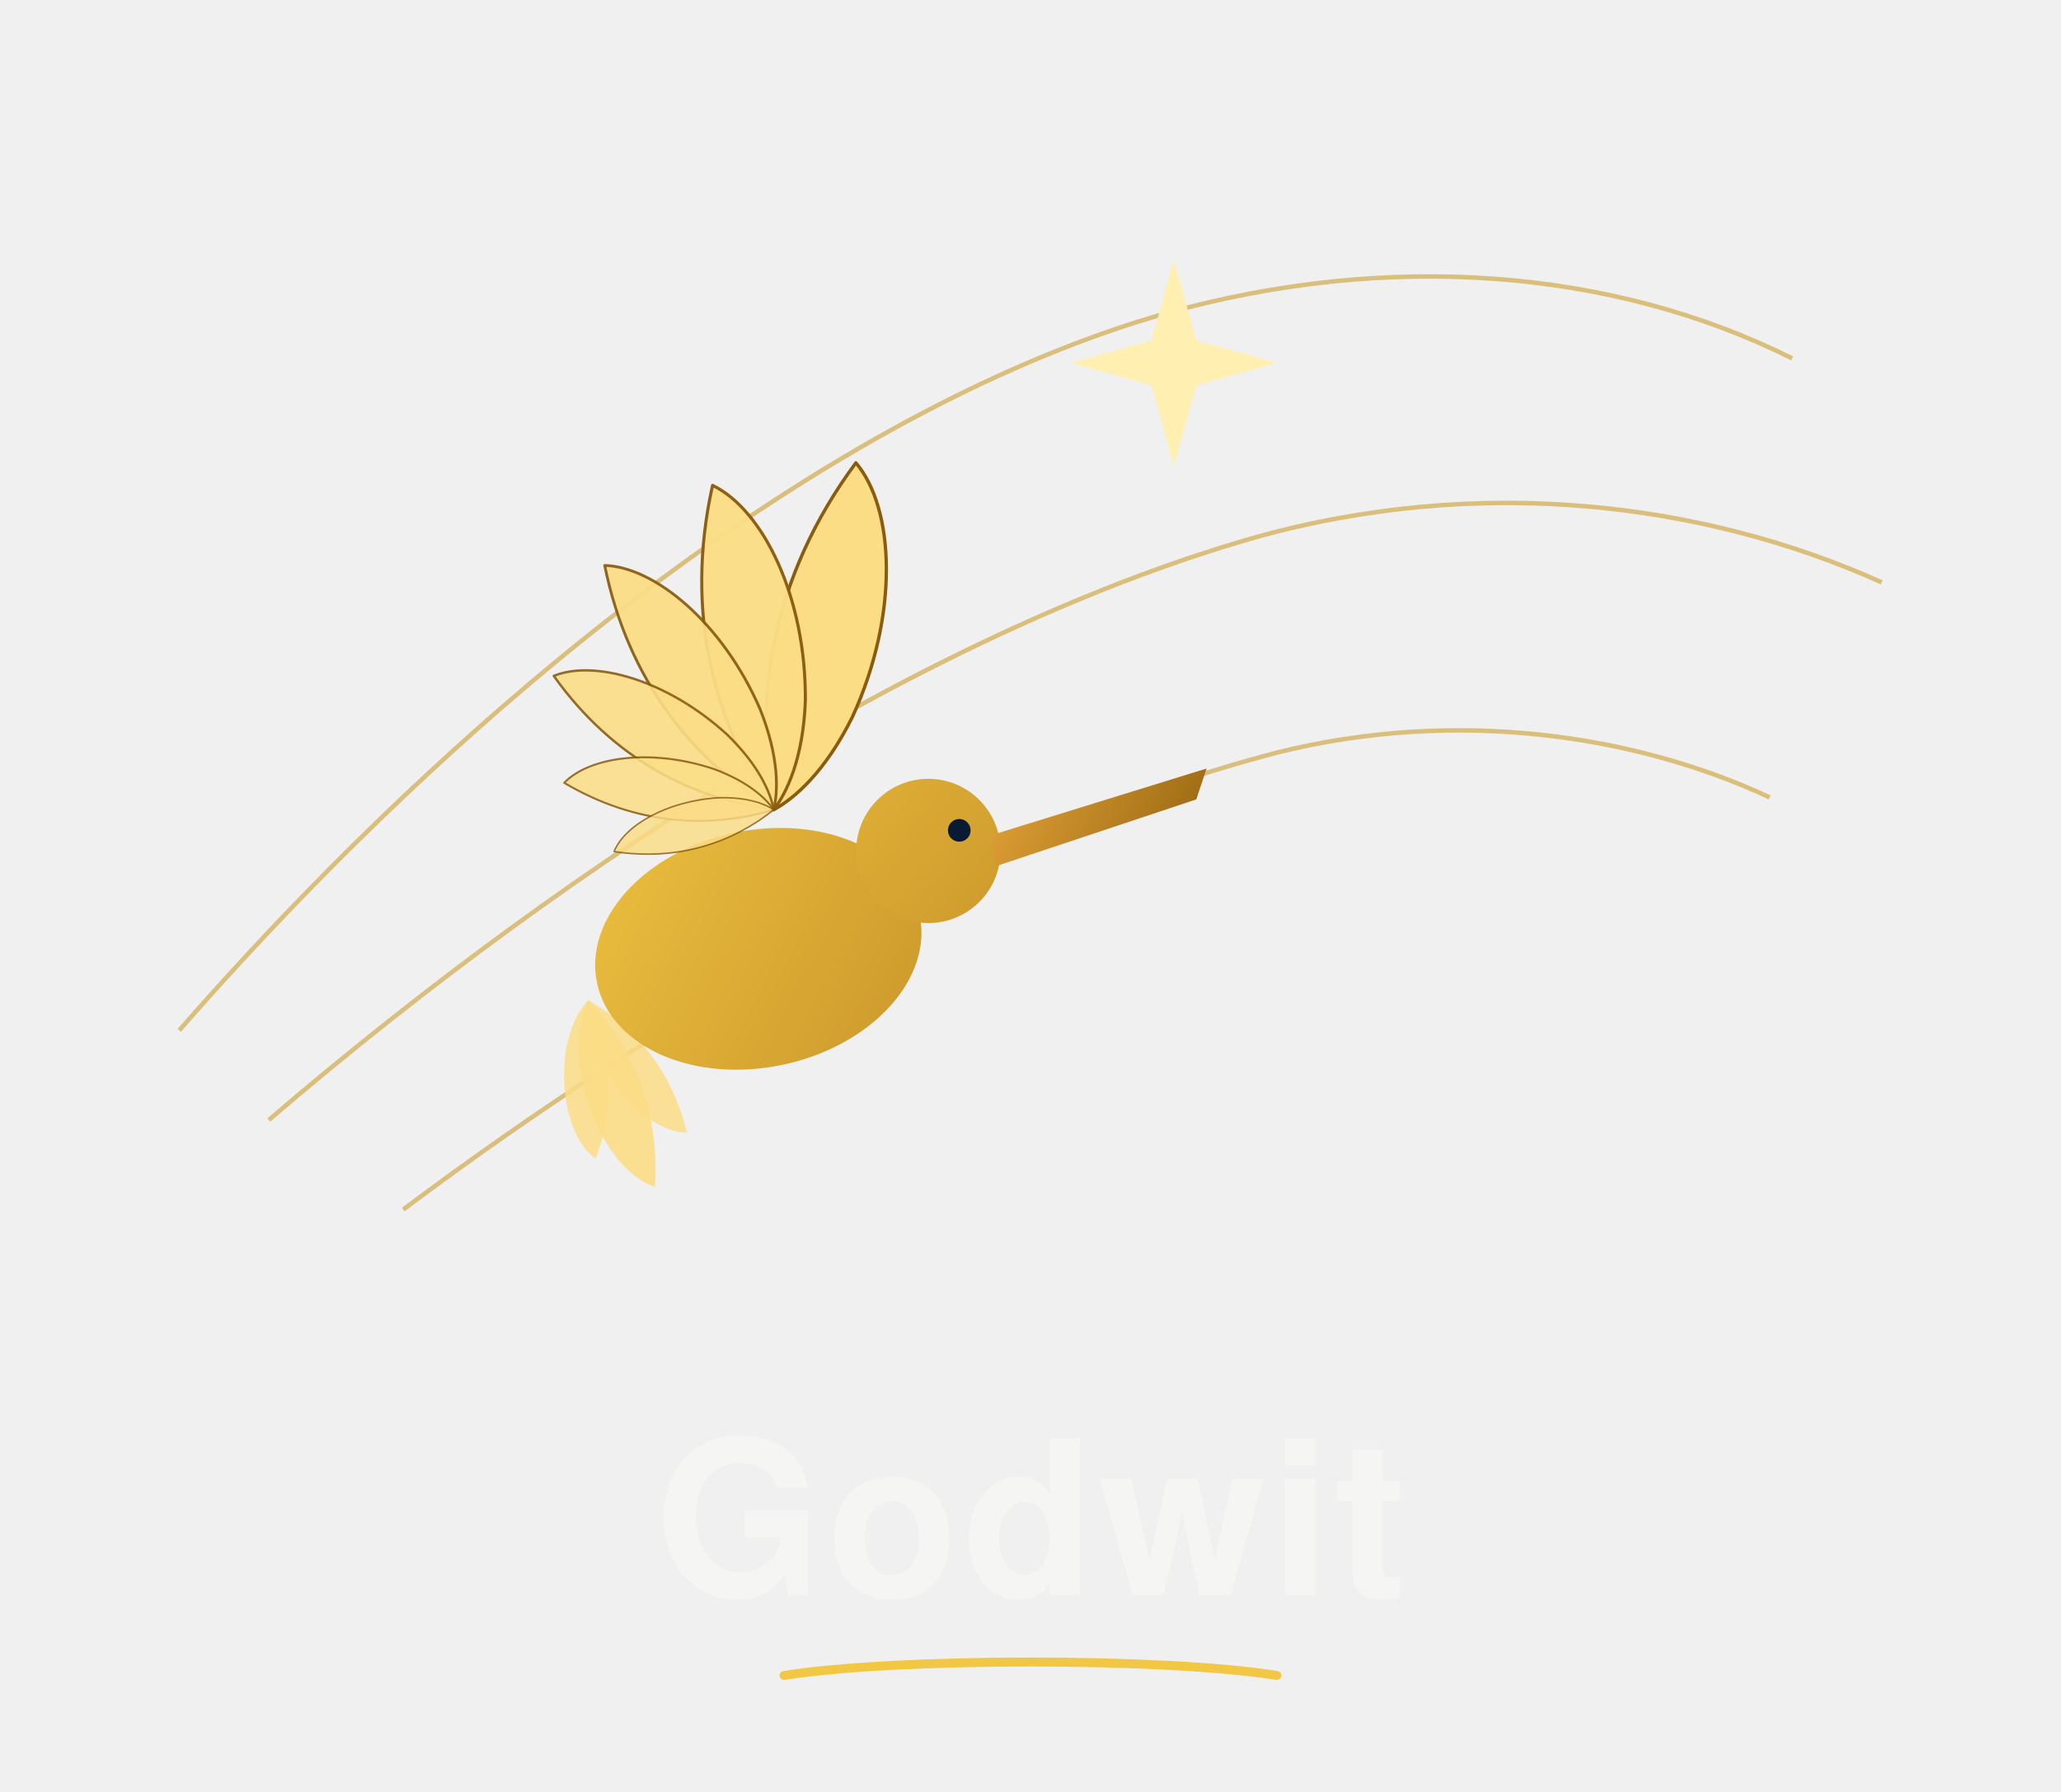
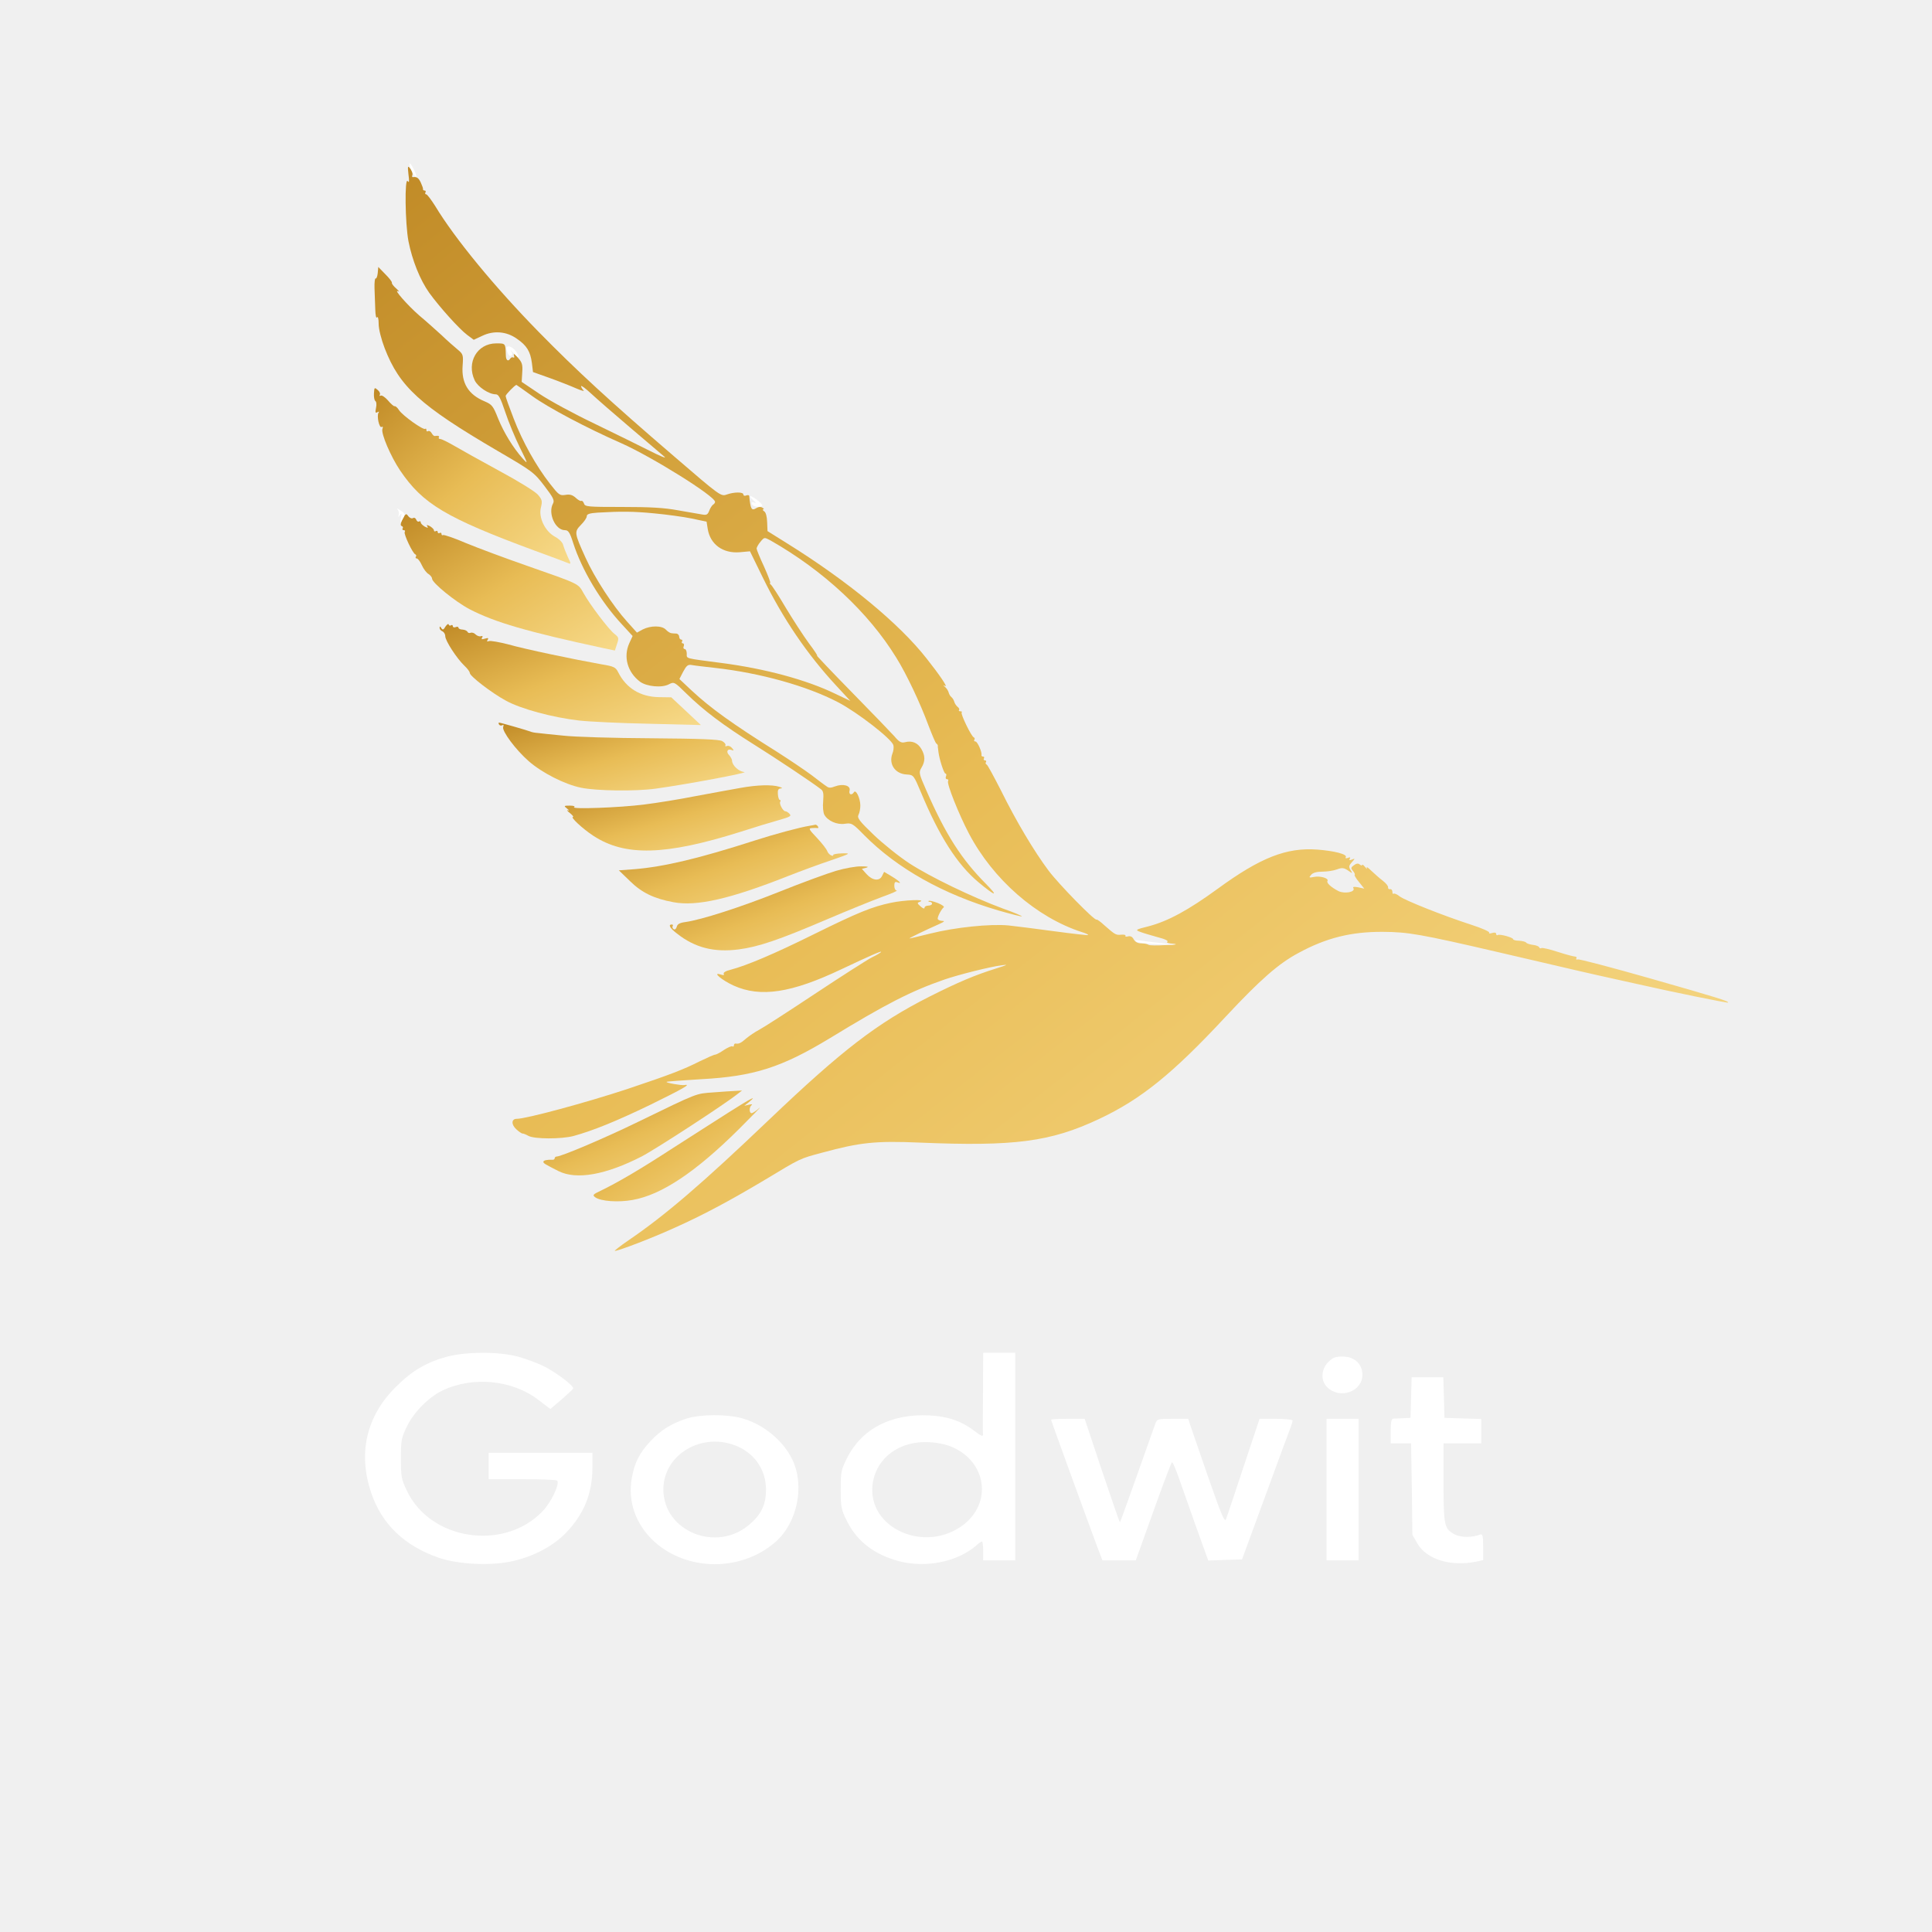
- <svg xmlns="http://www.w3.org/2000/svg" viewBox="0 0 460 400" width="460" height="400">
+ <svg xmlns="http://www.w3.org/2000/svg" viewBox="0 0 1024 1024" width="512" height="512">
  <defs>
-     <linearGradient id="godwitBody" gradientUnits="userSpaceOnUse" x1="40" y1="28" x2="188" y2="150">
-       <stop offset="0%" stop-color="#FBDD86" />
-       <stop offset="25%" stop-color="#F2C744" />
-       <stop offset="100%" stop-color="#B8801E" />
-     </linearGradient>
-     <linearGradient id="godwitBeak" gradientUnits="userSpaceOnUse" x1="140" y1="86" x2="186" y2="106">
-       <stop offset="0%" stop-color="#E7A63A" />
-       <stop offset="100%" stop-color="#93630F" />
+     <linearGradient id="gold" x1="0%" y1="100%" x2="100%" y2="0%">
+       <stop offset="0%" stop-color="#c08a26" />
+       <stop offset="50%" stop-color="#e8bc55" />
+       <stop offset="100%" stop-color="#f7da8a" />
    </linearGradient>
  </defs>
-   <g fill="none" stroke="#C9971E" stroke-width="1" opacity="0.55">
-     <path d="M40,230 C110,150 190,90 260,70 C310,56 360,60 400,80" />
-     <path d="M60,250 C130,190 210,140 280,120 C330,106 380,112 420,130" />
-     <path d="M90,270 C150,225 220,185 285,168 C325,158 365,164 395,178" />
+   <g transform="translate(0,1024) scale(0.1,-0.1)" fill="url(#gold)" stroke="none">
+     <path d="M2165 9315 c5 -37 4 -46 -4 -35 -17 24 -14 -224 4 -319 20 -101 61 -204 110 -273 52 -72 158 -191 201 -223 l35 -26 45 21 c60 29 128 24 183 -15 53 -36 72 -68 80 -128 l6 -49 90 -32 c50 -18 113 -43 140 -55 28 -12 44 -16 38 -10 -7 7 -13 17 -13 22 0 6 24 -12 53 -39 29 -27 123 -109 209 -182 86 -73 167 -142 180 -153 13 -11 -22 3 -77 31 -55 28 -188 93 -295 145 -107 51 -238 122 -290 157 l-95 64 3 50 c3 42 -1 54 -24 79 -16 19 -24 23 -20 12 3 -10 2 -15 -3 -12 -5 3 -12 1 -16 -5 -12 -19 -24 -10 -24 18 -2 63 -1 62 -51 62 -101 0 -159 -101 -114 -196 17 -35 75 -74 112 -74 15 0 25 -20 50 -94 17 -52 52 -136 77 -187 44 -89 45 -92 15 -59 -51 58 -99 136 -130 212 -26 66 -32 74 -72 91 -86 36 -123 97 -116 189 4 56 3 61 -26 85 -17 14 -56 48 -86 77 -31 28 -83 75 -118 104 -62 54 -140 143 -112 128 8 -4 4 2 -10 15 -14 12 -24 25 -23 30 2 5 -14 25 -35 46 l-37 38 -3 -33 c-2 -18 -7 -30 -11 -28 -4 3 -7 -21 -6 -52 1 -31 3 -82 4 -112 1 -32 5 -50 9 -42 5 7 9 -8 9 -35 0 -28 14 -82 32 -129 79 -204 187 -303 597 -543 185 -108 194 -114 249 -186 48 -63 55 -77 46 -94 -28 -51 12 -141 63 -141 18 0 26 -11 44 -68 46 -143 146 -311 259 -432 l56 -61 -18 -39 c-32 -72 -9 -153 57 -203 35 -26 116 -34 153 -14 28 14 29 14 94 -50 91 -89 193 -166 357 -269 123 -77 310 -202 355 -237 13 -9 15 -24 12 -63 -3 -29 0 -60 6 -72 18 -33 68 -55 110 -48 35 5 40 2 101 -60 175 -177 419 -314 713 -400 66 -19 122 -33 123 -31 2 2 -42 21 -99 41 -165 61 -388 169 -497 240 -55 36 -141 105 -190 152 -75 72 -88 89 -80 105 6 10 10 33 10 51 -1 39 -24 86 -34 69 -12 -19 -29 -12 -23 9 7 26 -34 38 -77 22 -23 -9 -34 -9 -46 1 -10 6 -45 33 -79 59 -35 26 -118 82 -184 124 -233 146 -350 230 -450 323 l-66 62 20 39 c18 33 25 39 47 35 15 -3 70 -9 122 -15 241 -27 487 -96 652 -182 103 -54 282 -193 293 -227 3 -10 1 -31 -5 -45 -21 -56 14 -108 76 -111 36 -2 37 -4 75 -94 98 -235 192 -382 305 -477 90 -75 110 -80 40 -9 -130 131 -213 260 -316 495 -40 91 -41 96 -26 121 21 35 20 64 -1 100 -19 32 -49 45 -87 35 -19 -5 -31 2 -56 32 -18 20 -121 127 -228 236 -107 109 -189 196 -182 191 7 -4 -12 25 -43 66 -30 41 -85 126 -123 189 -37 63 -73 118 -79 122 -5 4 -7 8 -3 8 4 0 -11 39 -32 86 -22 47 -40 91 -40 97 1 7 10 23 21 36 20 24 20 24 52 7 282 -160 520 -382 667 -621 55 -88 128 -243 171 -360 19 -49 37 -93 42 -96 5 -3 8 -9 8 -13 -1 -3 -1 -7 0 -8 0 -2 2 -12 3 -24 5 -39 29 -114 37 -114 5 0 6 -7 3 -15 -4 -8 -1 -15 6 -15 6 0 8 -4 5 -10 -8 -13 56 -174 110 -277 128 -244 358 -445 598 -523 21 -6 37 -14 34 -16 -2 -2 -82 7 -178 20 -96 13 -206 27 -244 31 -98 9 -282 -10 -414 -43 -61 -15 -111 -27 -111 -26 0 3 87 45 155 75 31 14 35 18 18 18 -13 1 -23 6 -23 12 0 14 21 52 32 60 5 3 -9 14 -32 23 -24 9 -45 14 -48 11 -3 -3 0 -5 6 -5 7 0 12 -4 12 -10 0 -5 -9 -10 -20 -10 -11 0 -20 -5 -20 -12 0 -6 -9 -3 -21 8 -19 17 -19 19 -2 25 34 14 -84 9 -155 -6 -99 -21 -170 -49 -411 -168 -208 -103 -352 -164 -439 -187 -25 -6 -40 -15 -36 -22 4 -7 -1 -8 -17 -3 -47 15 8 -31 70 -59 142 -64 306 -39 571 87 159 75 210 97 210 92 0 -3 -21 -16 -48 -29 -26 -13 -163 -101 -305 -195 -143 -95 -275 -180 -295 -190 -21 -11 -50 -31 -67 -45 -28 -25 -40 -30 -57 -27 -5 0 -8 -4 -8 -10 0 -5 -4 -8 -8 -5 -5 3 -25 -6 -45 -19 -20 -14 -41 -25 -47 -25 -6 0 -42 -16 -81 -35 -87 -44 -157 -71 -384 -147 -218 -72 -536 -158 -586 -158 -29 0 -30 -30 -3 -55 14 -13 29 -23 33 -23 3 1 17 -4 31 -12 31 -18 176 -18 240 -1 102 28 226 78 408 166 171 84 219 111 180 104 -17 -3 -100 12 -95 17 2 2 84 8 183 14 279 15 426 62 682 217 298 182 431 250 607 311 72 25 242 68 305 76 36 5 30 2 -30 -17 -112 -35 -200 -72 -353 -149 -277 -140 -463 -283 -852 -654 -353 -337 -550 -506 -744 -638 -45 -31 -77 -56 -72 -56 19 0 197 68 311 120 153 68 293 143 478 253 199 120 188 115 311 148 199 54 281 63 516 53 502 -21 693 4 950 125 223 105 389 239 671 542 184 197 281 282 386 338 147 80 279 113 448 112 134 -1 195 -11 625 -111 376 -88 498 -116 590 -136 39 -9 99 -22 135 -30 185 -42 475 -101 479 -98 7 7 -55 26 -419 130 -201 57 -371 102 -378 99 -7 -3 -10 0 -7 5 3 6 0 10 -7 10 -7 0 -49 11 -92 25 -43 14 -82 23 -86 20 -5 -3 -10 -1 -12 4 -1 5 -16 11 -33 13 -16 2 -33 7 -36 12 -4 5 -21 9 -38 10 -17 0 -31 4 -31 8 0 9 -71 29 -82 22 -4 -3 -8 0 -8 6 0 7 -8 9 -21 5 -12 -4 -19 -3 -16 2 3 5 -40 24 -96 42 -148 48 -352 129 -380 151 -13 11 -27 16 -31 13 -3 -3 -6 1 -6 10 0 9 -6 16 -12 14 -7 -1 -12 3 -11 10 2 6 -11 22 -28 35 -17 13 -44 37 -61 53 -17 17 -27 23 -24 15 4 -8 0 -6 -8 4 -9 11 -16 16 -16 12 0 -5 -6 -4 -13 2 -8 7 -18 6 -31 -4 -17 -12 -17 -16 -5 -30 8 -9 12 -19 9 -21 -3 -1 7 -19 23 -38 l28 -35 -32 7 c-22 4 -30 3 -26 -4 13 -21 -46 -32 -79 -16 -40 21 -65 44 -58 54 8 14 -39 28 -72 21 -26 -5 -28 -4 -15 11 9 11 29 17 59 17 25 0 60 5 78 12 27 10 37 9 59 -6 25 -17 25 -17 13 3 -10 17 -9 23 7 41 18 20 18 21 0 14 -12 -5 -16 -4 -11 4 5 8 1 10 -10 5 -11 -4 -15 -2 -11 4 9 15 -59 33 -151 40 -163 12 -301 -42 -527 -207 -158 -115 -265 -173 -369 -200 -68 -17 -70 -19 -43 -29 15 -6 56 -18 92 -28 40 -10 60 -20 52 -25 -7 -4 7 -9 33 -10 26 -1 10 -4 -40 -7 -47 -3 -89 -3 -94 2 -6 4 -22 7 -38 7 -17 0 -31 7 -39 21 -7 14 -17 19 -30 16 -10 -3 -17 -1 -14 3 3 5 -7 7 -22 6 -28 -3 -32 -1 -91 51 -19 18 -38 31 -40 29 -8 -9 -198 185 -254 259 -77 103 -171 260 -254 428 -37 72 -70 134 -75 135 -5 2 -7 8 -3 13 3 5 0 9 -6 9 -6 0 -8 5 -5 10 3 6 1 10 -4 10 -6 0 -10 3 -9 8 4 14 -21 72 -32 72 -6 0 -9 4 -6 9 4 5 2 11 -3 13 -13 5 -71 125 -64 132 4 3 0 6 -7 6 -7 0 -10 3 -7 7 4 3 0 11 -8 17 -7 6 -15 18 -17 26 -2 8 -8 19 -15 25 -7 5 -13 17 -15 25 -2 8 -10 21 -18 28 -13 12 -13 12 0 6 15 -8 -30 59 -99 146 -144 184 -416 409 -739 610 l-104 65 -2 48 c-1 30 -7 52 -16 57 -8 6 -10 10 -5 10 6 0 4 4 -4 9 -9 6 -21 5 -32 -2 -26 -16 -31 -6 -38 65 -1 4 -8 5 -16 2 -8 -4 -15 -1 -15 5 0 14 -48 14 -88 0 -31 -11 -34 -9 -279 202 -339 291 -518 456 -718 660 -233 238 -444 494 -549 668 -21 33 -42 61 -47 61 -6 0 -7 5 -4 10 3 6 1 10 -4 10 -6 0 -10 3 -9 8 1 4 -5 19 -12 35 -12 25 -22 31 -42 28 -4 0 -5 5 -2 12 2 7 -3 21 -11 32 -14 19 -15 16 -10 -30z m657 -1175 c83 -60 286 -168 473 -250 163 -73 495 -280 495 -310 0 -5 -5 -12 -11 -15 -5 -4 -15 -18 -20 -32 -8 -21 -14 -24 -37 -20 -15 2 -72 13 -127 22 -75 14 -150 18 -297 18 -185 0 -198 1 -203 19 -4 10 -10 16 -14 13 -4 -2 -18 5 -30 17 -17 15 -31 19 -54 15 -30 -5 -36 0 -82 59 -72 92 -146 223 -193 347 -23 59 -42 112 -42 118 0 8 48 57 57 59 1 0 39 -27 85 -60z m646 -621 c64 -6 153 -18 197 -27 l80 -17 6 -38 c13 -82 80 -131 169 -124 l55 5 67 -137 c108 -221 237 -410 391 -576 l74 -80 -78 37 c-154 75 -374 134 -604 164 -199 26 -185 22 -185 49 0 14 -5 25 -11 25 -6 0 -9 7 -5 15 3 8 1 15 -5 15 -6 0 -7 5 -4 10 3 6 1 10 -4 10 -6 0 -11 7 -11 15 0 8 -7 16 -15 17 -8 0 -21 1 -27 2 -7 1 -20 9 -29 19 -21 22 -80 22 -122 1 l-31 -17 -53 59 c-74 82 -172 232 -220 339 -59 130 -60 136 -24 173 17 17 31 37 31 46 0 11 14 16 58 19 122 7 188 7 300 -4z" />
+     <path d="M1982 8155 c-1 -18 2 -36 7 -40 6 -3 8 -20 4 -37 -5 -24 -3 -29 7 -23 9 5 11 4 6 -3 -10 -17 4 -83 17 -75 6 4 8 0 4 -10 -9 -23 44 -147 94 -221 120 -177 241 -250 714 -425 88 -32 168 -62 177 -66 15 -6 15 -3 -2 32 -10 22 -21 50 -25 64 -3 14 -21 32 -43 44 -53 28 -89 103 -75 155 8 34 7 41 -16 68 -15 17 -102 71 -206 127 -99 54 -207 114 -239 133 -33 19 -65 35 -72 35 -7 0 -11 4 -8 9 5 7 -3 10 -23 7 -3 0 -10 6 -15 15 -5 9 -13 14 -19 11 -5 -4 -9 -1 -9 6 0 7 -3 9 -6 6 -9 -9 -120 70 -139 99 -8 13 -19 23 -24 21 -4 -1 -20 13 -35 31 -15 17 -33 29 -38 25 -6 -3 -8 -1 -5 4 4 6 -1 18 -11 26 -17 15 -18 14 -20 -18z" />
+     <path d="M2134 7489 c-11 -23 -13 -34 -5 -37 6 -2 9 -8 5 -13 -3 -5 0 -9 6 -9 6 0 9 -4 5 -10 -6 -10 42 -113 56 -118 5 -2 7 -8 3 -13 -3 -5 -1 -9 5 -9 6 0 18 -16 27 -36 9 -20 25 -41 36 -47 10 -7 18 -17 18 -24 0 -22 123 -122 199 -162 135 -70 305 -119 708 -206 l62 -13 11 34 c11 32 10 36 -13 54 -31 24 -130 155 -164 216 -29 52 -19 47 -299 145 -115 40 -260 94 -323 120 -63 27 -118 46 -123 43 -4 -3 -8 0 -8 6 0 6 -4 8 -10 5 -5 -3 -10 -1 -10 5 0 6 -4 8 -10 5 -5 -3 -10 -2 -10 4 0 6 -10 15 -21 22 -16 8 -20 8 -14 -1 6 -9 2 -9 -14 -1 -11 7 -21 16 -21 22 0 6 -4 8 -9 5 -5 -3 -12 1 -15 10 -3 8 -11 12 -17 8 -7 -4 -18 1 -25 10 -11 16 -14 15 -30 -15z" />
+     <path d="M2361 6919 c-10 -18 -15 -19 -22 -8 -6 10 -9 11 -9 1 0 -7 7 -15 15 -18 8 -4 15 -15 15 -26 0 -24 61 -118 101 -156 16 -15 29 -32 29 -39 0 -16 113 -104 192 -147 78 -43 247 -89 388 -105 52 -6 219 -14 370 -17 l275 -7 -79 74 -78 73 -67 1 c-98 2 -172 48 -214 131 -14 28 -23 32 -89 43 -141 25 -404 80 -492 105 -50 13 -96 21 -105 18 -10 -4 -12 -1 -6 7 6 10 2 11 -15 6 -17 -5 -20 -4 -15 5 5 8 3 11 -6 8 -8 -3 -20 2 -28 9 -7 8 -19 12 -27 9 -7 -3 -14 0 -16 5 -2 5 -13 11 -26 12 -12 0 -22 5 -22 10 0 5 -7 7 -15 3 -8 -3 -15 -1 -15 5 0 6 -4 8 -9 5 -5 -4 -11 -2 -13 4 -2 6 -9 0 -17 -11z" />
+     <path d="M2645 6400 c4 -6 11 -7 17 -4 7 5 9 1 5 -9 -8 -21 67 -122 136 -182 70 -61 189 -122 276 -140 82 -17 288 -20 396 -5 161 22 498 85 470 88 -30 3 -64 35 -65 60 0 7 -7 20 -15 29 -18 17 -10 37 12 28 13 -5 14 -3 3 10 -7 9 -19 14 -27 11 -8 -3 -11 -2 -8 4 3 5 -5 15 -17 22 -17 9 -112 13 -378 15 -195 1 -404 7 -465 14 -60 6 -121 12 -135 14 -14 1 -32 4 -40 8 -22 8 -157 47 -165 47 -3 0 -3 -5 0 -10z" />
+     <path d="M3925 6064 c-44 -8 -150 -27 -235 -43 -85 -17 -209 -37 -275 -45 -131 -17 -392 -26 -372 -14 7 4 -2 8 -22 8 -33 0 -34 -1 -15 -16 10 -8 12 -13 4 -9 -8 4 -4 -3 10 -14 14 -11 22 -21 17 -21 -16 0 50 -62 108 -100 168 -110 381 -104 776 20 74 24 166 52 206 63 60 17 69 22 58 33 -7 8 -17 14 -22 14 -13 0 -34 40 -28 50 4 6 3 10 -2 10 -4 0 -9 14 -10 30 -2 22 2 30 15 31 11 1 8 4 -8 9 -38 12 -116 10 -205 -6z" />
+     <path d="M4290 5863 c-51 -8 -188 -45 -290 -78 -295 -95 -480 -139 -638 -152 l-82 -6 59 -57 c62 -61 127 -93 231 -112 123 -23 299 17 605 138 66 26 169 64 229 84 107 37 108 38 58 37 -28 -1 -48 -5 -46 -9 3 -4 -2 -5 -10 -2 -8 3 -18 13 -21 22 -3 10 -27 41 -54 70 -44 46 -47 52 -28 53 12 1 26 1 30 0 5 -1 6 3 2 9 -3 5 -9 9 -13 9 -4 -1 -18 -4 -32 -6z" />
+     <path d="M4430 5624 c-47 -14 -181 -63 -298 -110 -208 -83 -414 -149 -499 -161 -30 -4 -43 -11 -46 -25 -3 -11 -10 -17 -16 -13 -6 3 -9 11 -6 16 4 5 1 9 -4 9 -21 0 -11 -19 27 -48 95 -75 196 -101 328 -84 106 14 214 51 469 160 110 47 241 100 290 118 50 18 84 33 78 34 -7 0 -13 11 -13 25 0 18 4 23 15 19 29 -12 14 5 -27 30 l-42 25 -11 -22 c-14 -29 -52 -24 -83 11 l-24 27 24 6 c15 5 6 7 -27 7 -27 1 -88 -10 -135 -24z" />
+     <path d="M3780 4450 c-93 -7 -75 1 -400 -157 -170 -83 -405 -183 -430 -183 -5 0 -10 -4 -10 -9 0 -5 -6 -9 -12 -8 -29 1 -48 -3 -48 -11 0 -8 11 -14 80 -49 96 -48 251 -20 442 78 73 38 436 274 505 329 l26 20 -34 -2 c-19 -1 -72 -4 -119 -8z" />
+     <path d="M3859 4342 c-68 -43 -200 -128 -294 -188 -175 -114 -294 -183 -379 -224 -44 -21 -47 -24 -31 -36 29 -21 122 -28 198 -14 153 27 333 147 562 374 77 77 126 127 109 113 -16 -15 -35 -27 -40 -27 -14 0 -14 33 0 43 6 5 0 5 -14 2 l-25 -6 25 20 c47 39 12 21 -111 -57z" />
  </g>
-   <path d="M262,58 L267,76 L285,81 L267,86 L262,104 L257,86 L239,81 L257,76 Z" fill="#FFEFB0" />
-   <g transform="translate(60,60) scale(1.15)">
-     <g transform="translate(-2,10)">
-       <g transform="translate(64,132)" fill="url(#godwitBody)">
-         <path d="M0,0 C-9,-18 -12,-40 -3,-64 C6,-58 12,-40 9,-20 C7,-9 3,-3 0,0 Z" transform="rotate(146) scale(0.5)" opacity="0.85" />
-         <path d="M0,0 C-9,-18 -12,-40 -3,-64 C6,-58 12,-40 9,-20 C7,-9 3,-3 0,0 Z" transform="rotate(163) scale(0.6)" opacity="0.9" />
-         <path d="M0,0 C-9,-18 -12,-40 -3,-64 C6,-58 12,-40 9,-20 C7,-9 3,-3 0,0 Z" transform="rotate(180) scale(0.48)" opacity="0.85" />
-       </g>
-       <ellipse cx="97" cy="122" rx="32" ry="23" fill="url(#godwitBody)" transform="rotate(-12 97 122)" />
-       <g transform="translate(100,95)" fill="url(#godwitBody)" stroke="#8a5c0f" stroke-width="0.6" stroke-linejoin="round">
-         <path d="M0,0 C-9,-18 -12,-40 -3,-64 C6,-58 12,-40 9,-20 C7,-9 3,-3 0,0 Z" transform="rotate(16) scale(1.08)" />
-         <path d="M0,0 C-9,-18 -12,-40 -3,-64 C6,-58 12,-40 9,-20 C7,-9 3,-3 0,0 Z" transform="rotate(-8) scale(1.0)" opacity="0.97" />
-         <path d="M0,0 C-9,-18 -12,-40 -3,-64 C6,-58 12,-40 9,-20 C7,-9 3,-3 0,0 Z" transform="rotate(-32) scale(0.9)" opacity="0.94" />
-         <path d="M0,0 C-9,-18 -12,-40 -3,-64 C6,-58 12,-40 9,-20 C7,-9 3,-3 0,0 Z" transform="rotate(-56) scale(0.78)" opacity="0.9" />
-         <path d="M0,0 C-9,-18 -12,-40 -3,-64 C6,-58 12,-40 9,-20 C7,-9 3,-3 0,0 Z" transform="rotate(-80) scale(0.64)" opacity="0.86" />
-         <path d="M0,0 C-9,-18 -12,-40 -3,-64 C6,-58 12,-40 9,-20 C7,-9 3,-3 0,0 Z" transform="rotate(-102) scale(0.5)" opacity="0.82" />
-       </g>
-       <circle cx="130" cy="103" r="14" fill="url(#godwitBody)" />
-       <path d="M142,100 L184,87 L182,93 L143,106 Z" fill="url(#godwitBeak)" />
-       <circle cx="136" cy="99" r="2.2" fill="#0b1a33" />
-     </g>
+   <g transform="translate(0,1024) scale(0.1,-0.1)" fill="#ffffff" stroke="none">
+     <path d="M2170 9372 c0 -17 30 -75 36 -69 3 3 -4 22 -15 44 -11 21 -20 32 -21 25z" />
+     <path d="M2685 8389 c6 -28 15 -40 26 -33 6 4 6 12 -2 22 -6 10 0 4 15 -11 28 -30 35 -25 11 10 -20 29 -55 37 -50 12z" />
+     <path d="M3991 7590 c17 -14 19 -18 6 -14 -12 5 -16 2 -11 -9 5 -14 54 -19 54 -5 0 9 -50 48 -62 48 -6 0 0 -9 13 -20z" />
+     <path d="M2107 7540 c6 -7 9 -20 6 -29 -4 -14 -3 -14 7 -1 9 12 10 9 5 -15 -7 -32 -4 -32 13 1 10 19 8 24 -16 39 -15 10 -22 12 -15 5z" />
+     <path d="M6024 5249 c10 -6 66 -13 125 -14 105 -4 105 -4 26 4 -44 5 -100 11 -125 15 -36 5 -41 4 -26 -5z" />
+     <path d="M2372 3050 c-109 -29 -187 -74 -273 -160 -156 -154 -202 -349 -133 -558 56 -169 176 -285 361 -349 104 -35 275 -43 387 -18 112 24 221 82 288 153 94 99 138 207 138 345 l0 77 -275 0 -275 0 0 -70 0 -70 179 0 c99 0 182 -3 185 -8 12 -21 -34 -117 -80 -164 -206 -211 -593 -151 -717 110 -30 62 -32 75 -32 172 0 98 2 109 33 172 36 74 114 152 185 187 161 78 372 58 511 -49 l63 -48 59 50 c32 28 60 54 62 58 5 13 -78 77 -148 115 -38 19 -104 44 -146 55 -103 27 -270 26 -372 0z" />
+     <path transform="translate(-439,0)" d="M5649 2858 c-1 -117 -1 -216 0 -220 2 -14 -11 -9 -46 18 -68 52 -140 77 -238 82 -202 10 -358 -70 -436 -225 -32 -64 -34 -74 -34 -168 0 -93 2 -105 33 -167 53 -107 145 -178 277 -213 140 -36 303 -4 403 79 16 15 33 26 36 26 3 0 6 -22 6 -50 l0 -50 85 0 85 0 0 550 0 550 -85 0 -85 0 -1 -212z m-162 -288 c181 -80 211 -294 58 -412 -204 -155 -511 -17 -481 216 19 140 144 232 303 222 42 -2 91 -13 120 -26z" />
+     <path transform="translate(-439,0)" d="M7479 3021 c-39 -40 -41 -101 -4 -135 68 -64 185 -21 185 67 0 58 -42 97 -105 97 -38 0 -52 -5 -76 -29z" />
+     <path transform="translate(-439,0)" d="M7918 2833 l-3 -108 -40 -2 c-22 -1 -46 -2 -52 -2 -9 -1 -13 -21 -13 -66 l0 -65 54 0 54 0 4 -242 3 -243 27 -47 c50 -84 176 -122 311 -95 l37 8 0 71 c0 55 -3 69 -14 65 -44 -17 -103 -17 -136 0 -56 29 -60 45 -60 276 l0 207 100 0 100 0 0 65 0 64 -97 3 -98 3 -3 108 -3 107 -84 0 -84 0 -3 -107z" />
+     <path d="M3638 2721 c-79 -26 -136 -61 -190 -119 -58 -62 -84 -112 -99 -194 -23 -125 20 -248 118 -338 175 -160 464 -161 645 -1 114 101 154 296 88 434 -49 103 -158 192 -275 222 -80 20 -215 19 -287 -4z m273 -148 c93 -42 149 -127 149 -228 0 -78 -24 -130 -85 -183 -175 -154 -459 -40 -459 184 0 188 211 309 395 227z" />
+     <path transform="translate(-439,0)" d="M6010 2715 c0 -5 196 -543 246 -677 l26 -68 88 0 89 0 19 53 c10 28 52 145 93 259 41 114 77 208 80 208 4 0 19 -35 34 -77 15 -43 56 -160 92 -261 l66 -183 89 3 90 3 123 335 c67 184 128 348 134 363 6 16 11 33 11 38 0 5 -39 9 -88 9 l-87 0 -84 -252 c-46 -139 -88 -264 -93 -278 -8 -22 -21 9 -95 220 -47 135 -90 260 -96 278 l-10 32 -83 0 c-81 0 -82 -1 -92 -27 -100 -283 -184 -519 -187 -521 -2 -2 -44 121 -95 272 l-92 276 -89 0 c-49 0 -89 -2 -89 -5z" />
+     <path transform="translate(-439,0)" d="M7470 2345 l0 -375 85 0 85 0 0 375 0 375 -85 0 -85 0 0 -375z" />
  </g>
-   <text x="230" y="356" text-anchor="middle" font-family="'Segoe UI', Helvetica, Arial, sans-serif" font-size="48" font-weight="700" fill="#F5F6F4" letter-spacing="1">Godwit</text>
-   <path d="M175,374 C200,370 260,370 285,374" fill="none" stroke="#F2C744" stroke-width="2" stroke-linecap="round" />
</svg>
